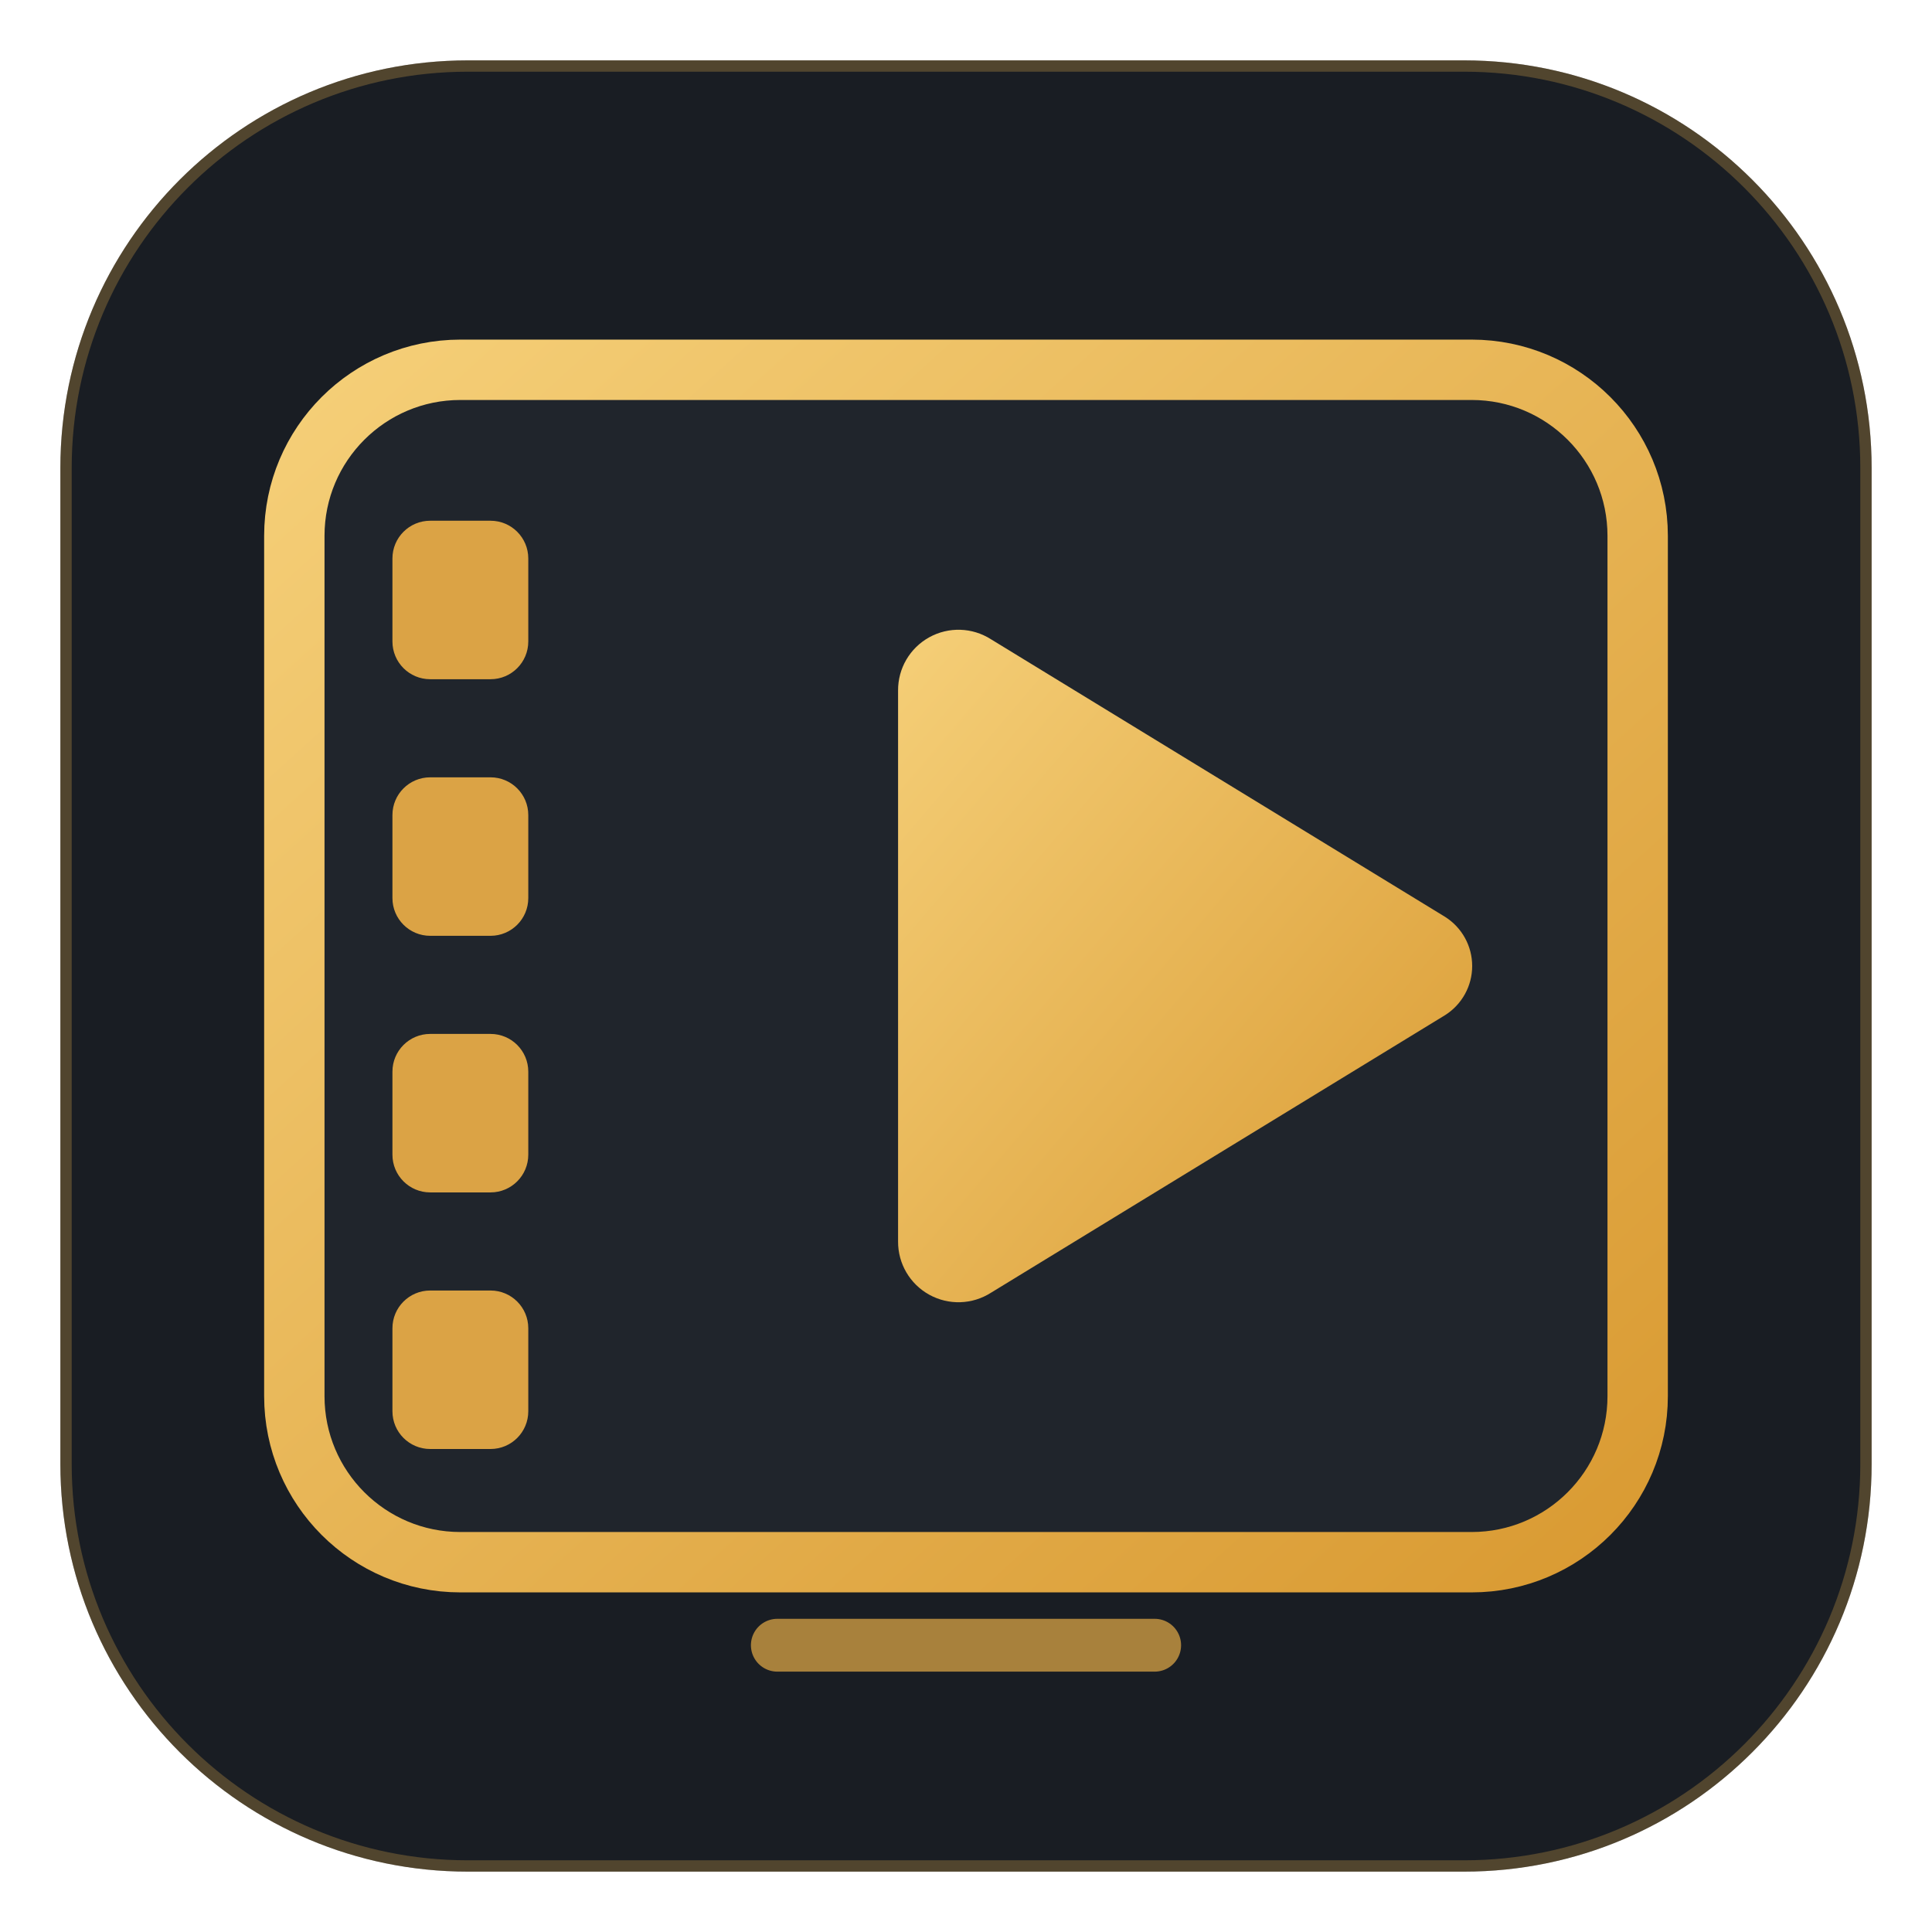
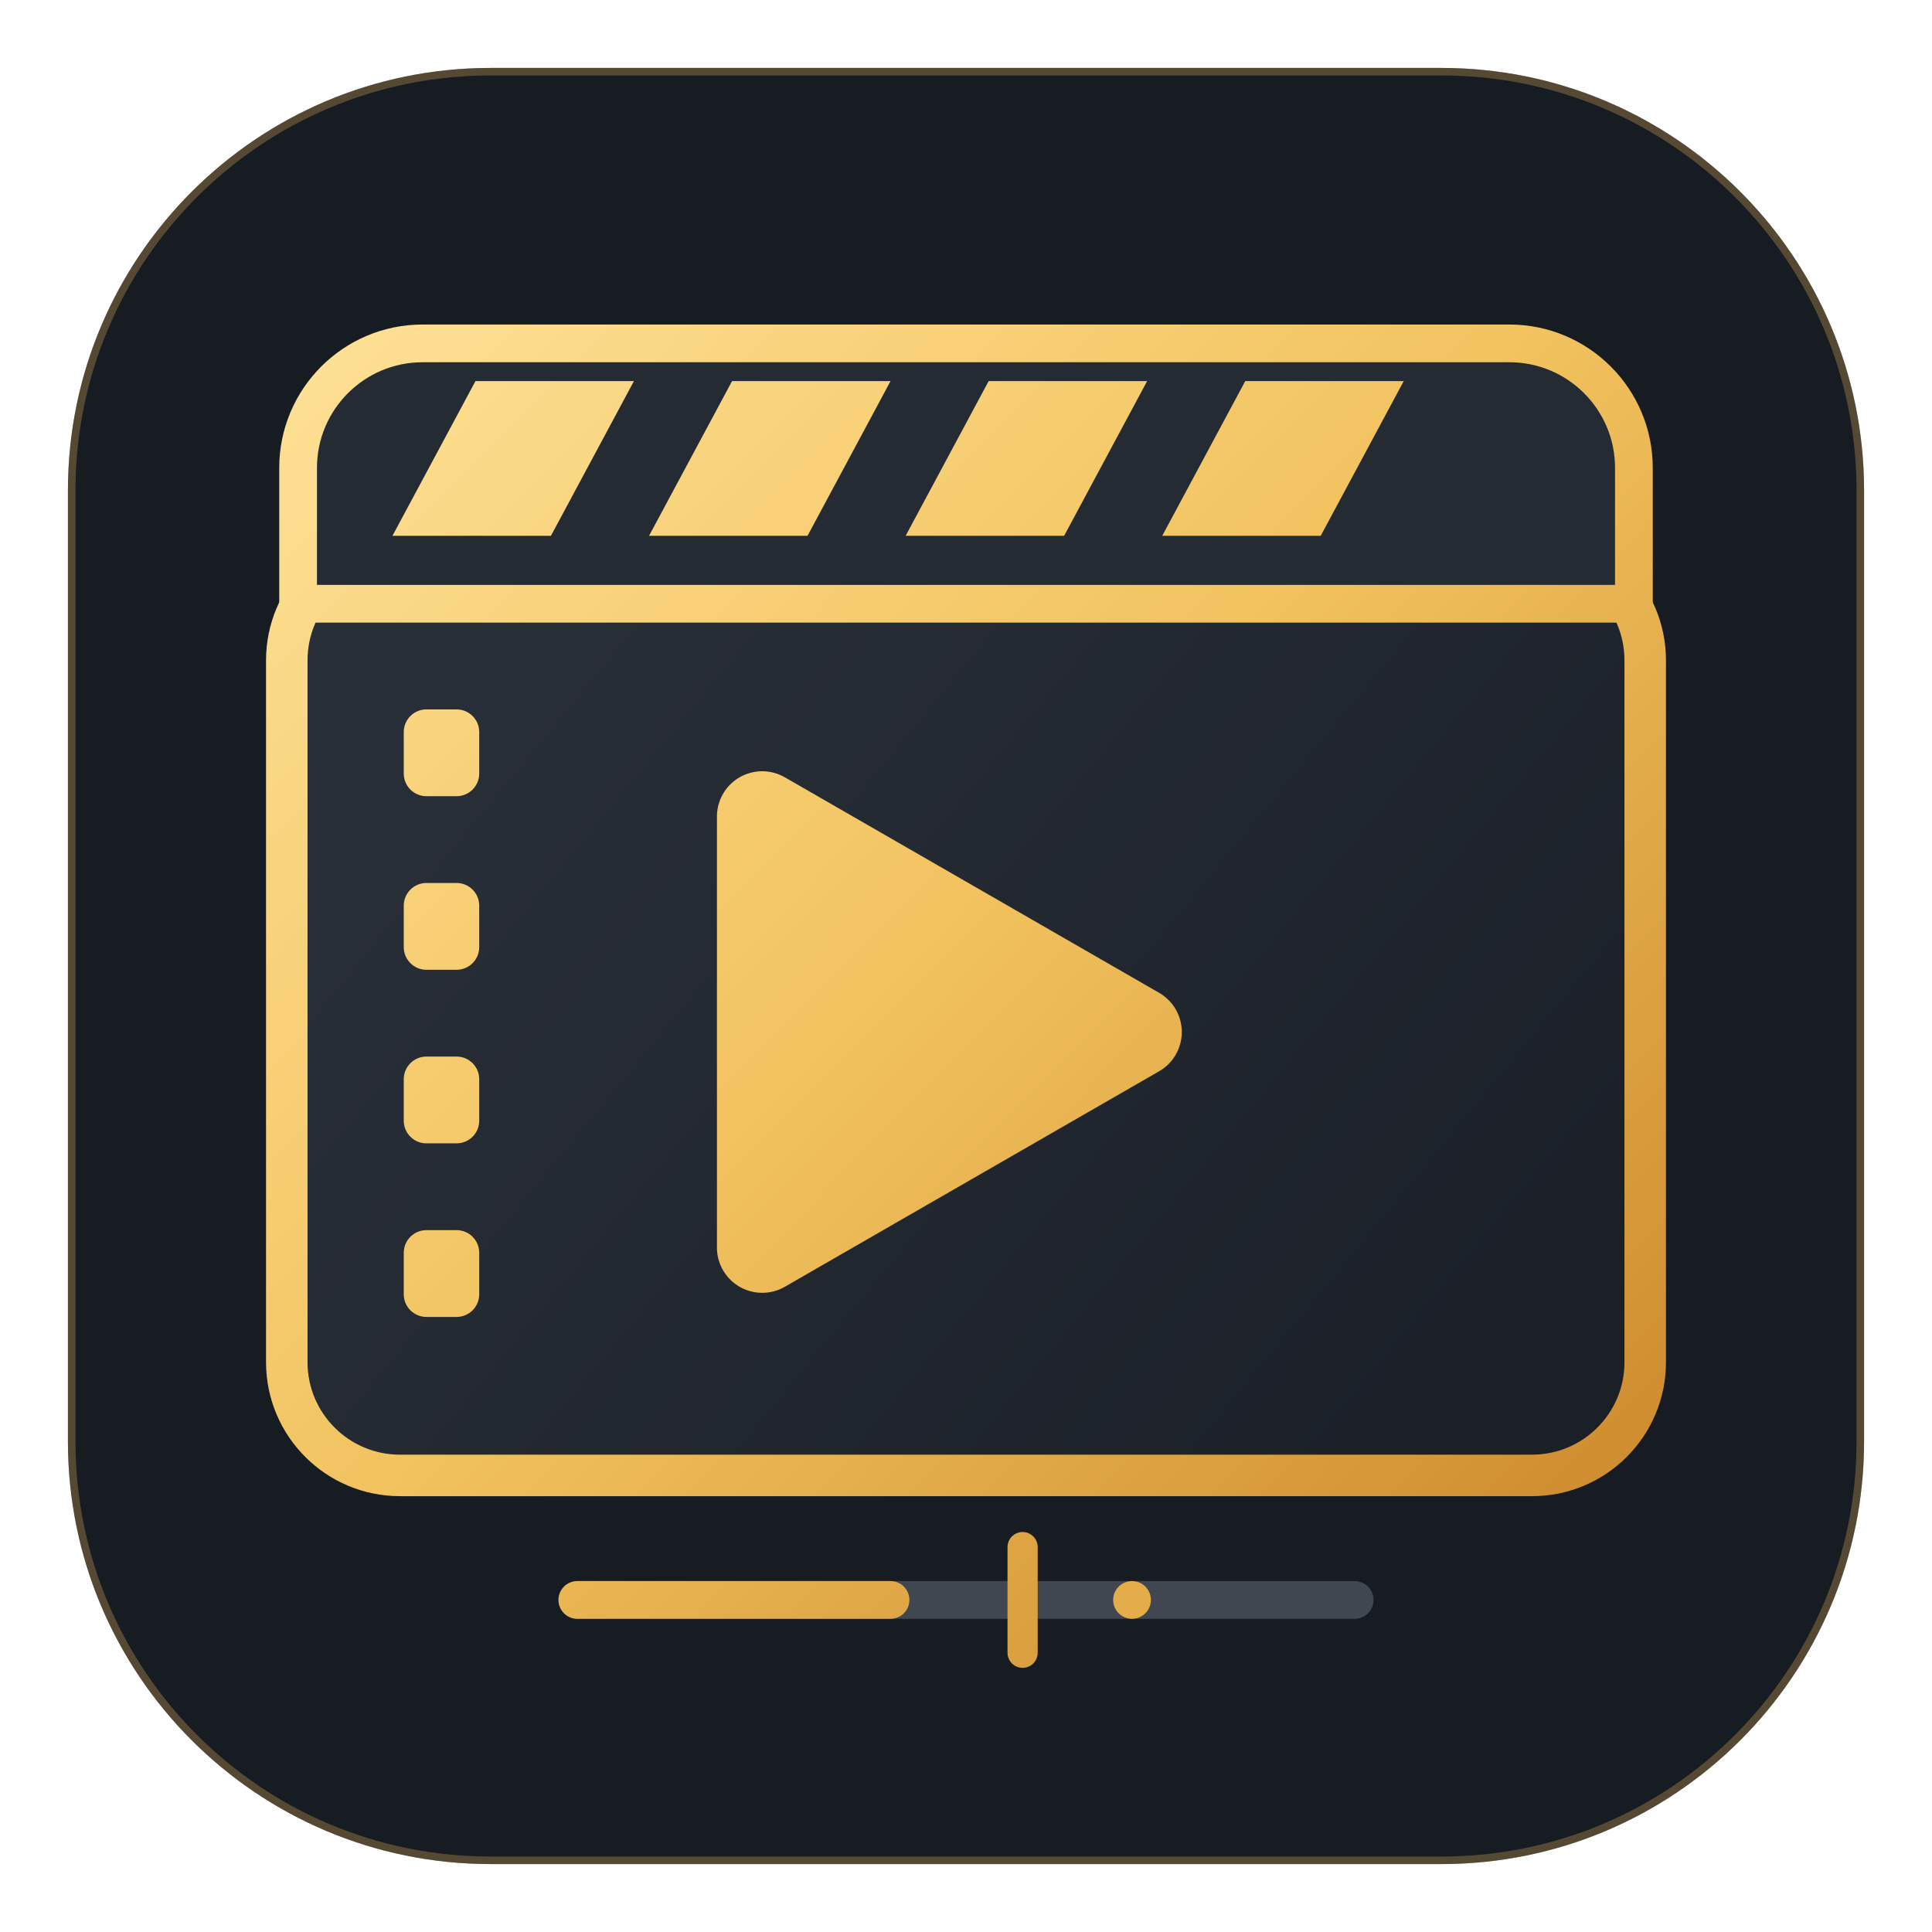
- <svg xmlns="http://www.w3.org/2000/svg" viewBox="0 0 256 256" role="img" aria-labelledby="title">
+ <svg xmlns="http://www.w3.org/2000/svg" viewBox="0 0 512 512" role="img" aria-labelledby="title">
  <defs>
-     <linearGradient id="gold" x1="0" y1="0" x2="1" y2="1">
-       <stop offset="0" stop-color="#f5cf78" />
-       <stop offset="1" stop-color="#d99a32" />
+     <linearGradient id="gold" x1="72" y1="72" x2="438" y2="434" gradientUnits="userSpaceOnUse">
+       <stop offset="0" stop-color="#ffe39a" />
+       <stop offset=".48" stop-color="#f2c35f" />
+       <stop offset="1" stop-color="#c98527" />
+     </linearGradient>
+     <linearGradient id="surface" x1="124" y1="162" x2="392" y2="383" gradientUnits="userSpaceOnUse">
+       <stop stop-color="#292f38" />
+       <stop offset="1" stop-color="#1b2027" />
    </linearGradient>
  </defs>
-   <rect x="8" y="8" width="240" height="240" rx="54" fill="#191d23" />
-   <rect x="8.75" y="8.75" width="238.5" height="238.5" rx="53.25" fill="none" stroke="#e3ad4d" stroke-opacity=".28" stroke-width="1.5" />
-   <rect x="39" y="49" width="178" height="158" rx="22" fill="#20252c" stroke="url(#gold)" stroke-width="8" />
-   <path d="M84 53v150" stroke="url(#gold)" stroke-width="7" />
-   <g fill="#dba345">
-     <rect x="52" y="69" width="18" height="21" rx="5" />
-     <rect x="52" y="103" width="18" height="21" rx="5" />
-     <rect x="52" y="137" width="18" height="21" rx="5" />
-     <rect x="52" y="171" width="18" height="21" rx="5" />
+   <rect x="18" y="18" width="476" height="476" rx="112" fill="#171b22" />
+   <rect x="19" y="19" width="474" height="474" rx="111" fill="none" stroke="#f3c363" stroke-opacity=".28" stroke-width="2" />
+   <rect x="76" y="145" width="360" height="246" rx="30" fill="url(#surface)" stroke="url(#gold)" stroke-width="11" />
+   <path d="M112 91h288a33 33 0 0 1 33 33v36H79v-36a33 33 0 0 1 33-33Z" fill="#252b33" stroke="url(#gold)" stroke-width="10" />
+   <g fill="url(#gold)">
+     <path d="M126 101h42l-22 41h-42z" />
+     <path d="M194 101h42l-22 41h-42z" />
+     <path d="M262 101h42l-22 41h-42z" />
+     <path d="M330 101h42l-22 41h-42z" />
  </g>
-   <path d="M119 91.5a8 8 0 0 1 12.3-6.8l60.2 36.8a7.7 7.7 0 0 1 0 13l-60.2 36.8a8 8 0 0 1-12.3-6.8z" fill="url(#gold)" />
-   <path d="M103 218h50" stroke="#dba345" stroke-linecap="round" stroke-width="7" opacity=".74" />
+   <g fill="url(#gold)">
+     <rect x="107" y="188" width="20" height="23" rx="6" />
+     <rect x="107" y="234" width="20" height="23" rx="6" />
+     <rect x="107" y="280" width="20" height="23" rx="6" />
+     <rect x="107" y="326" width="20" height="23" rx="6" />
+   </g>
+   <path d="M190 216a12 12 0 0 1 18-10l99 57a12 12 0 0 1 0 21l-99 57a12 12 0 0 1-18-10z" fill="url(#gold)" />
+   <path d="M153 424h206" stroke="#414750" stroke-linecap="round" stroke-width="10" />
+   <path d="M153 424h83" stroke="url(#gold)" stroke-linecap="round" stroke-width="10" />
+   <path d="M271 410v28" stroke="url(#gold)" stroke-linecap="round" stroke-width="8" />
+   <circle cx="300" cy="424" r="5" fill="#e4ad49" />
</svg>
